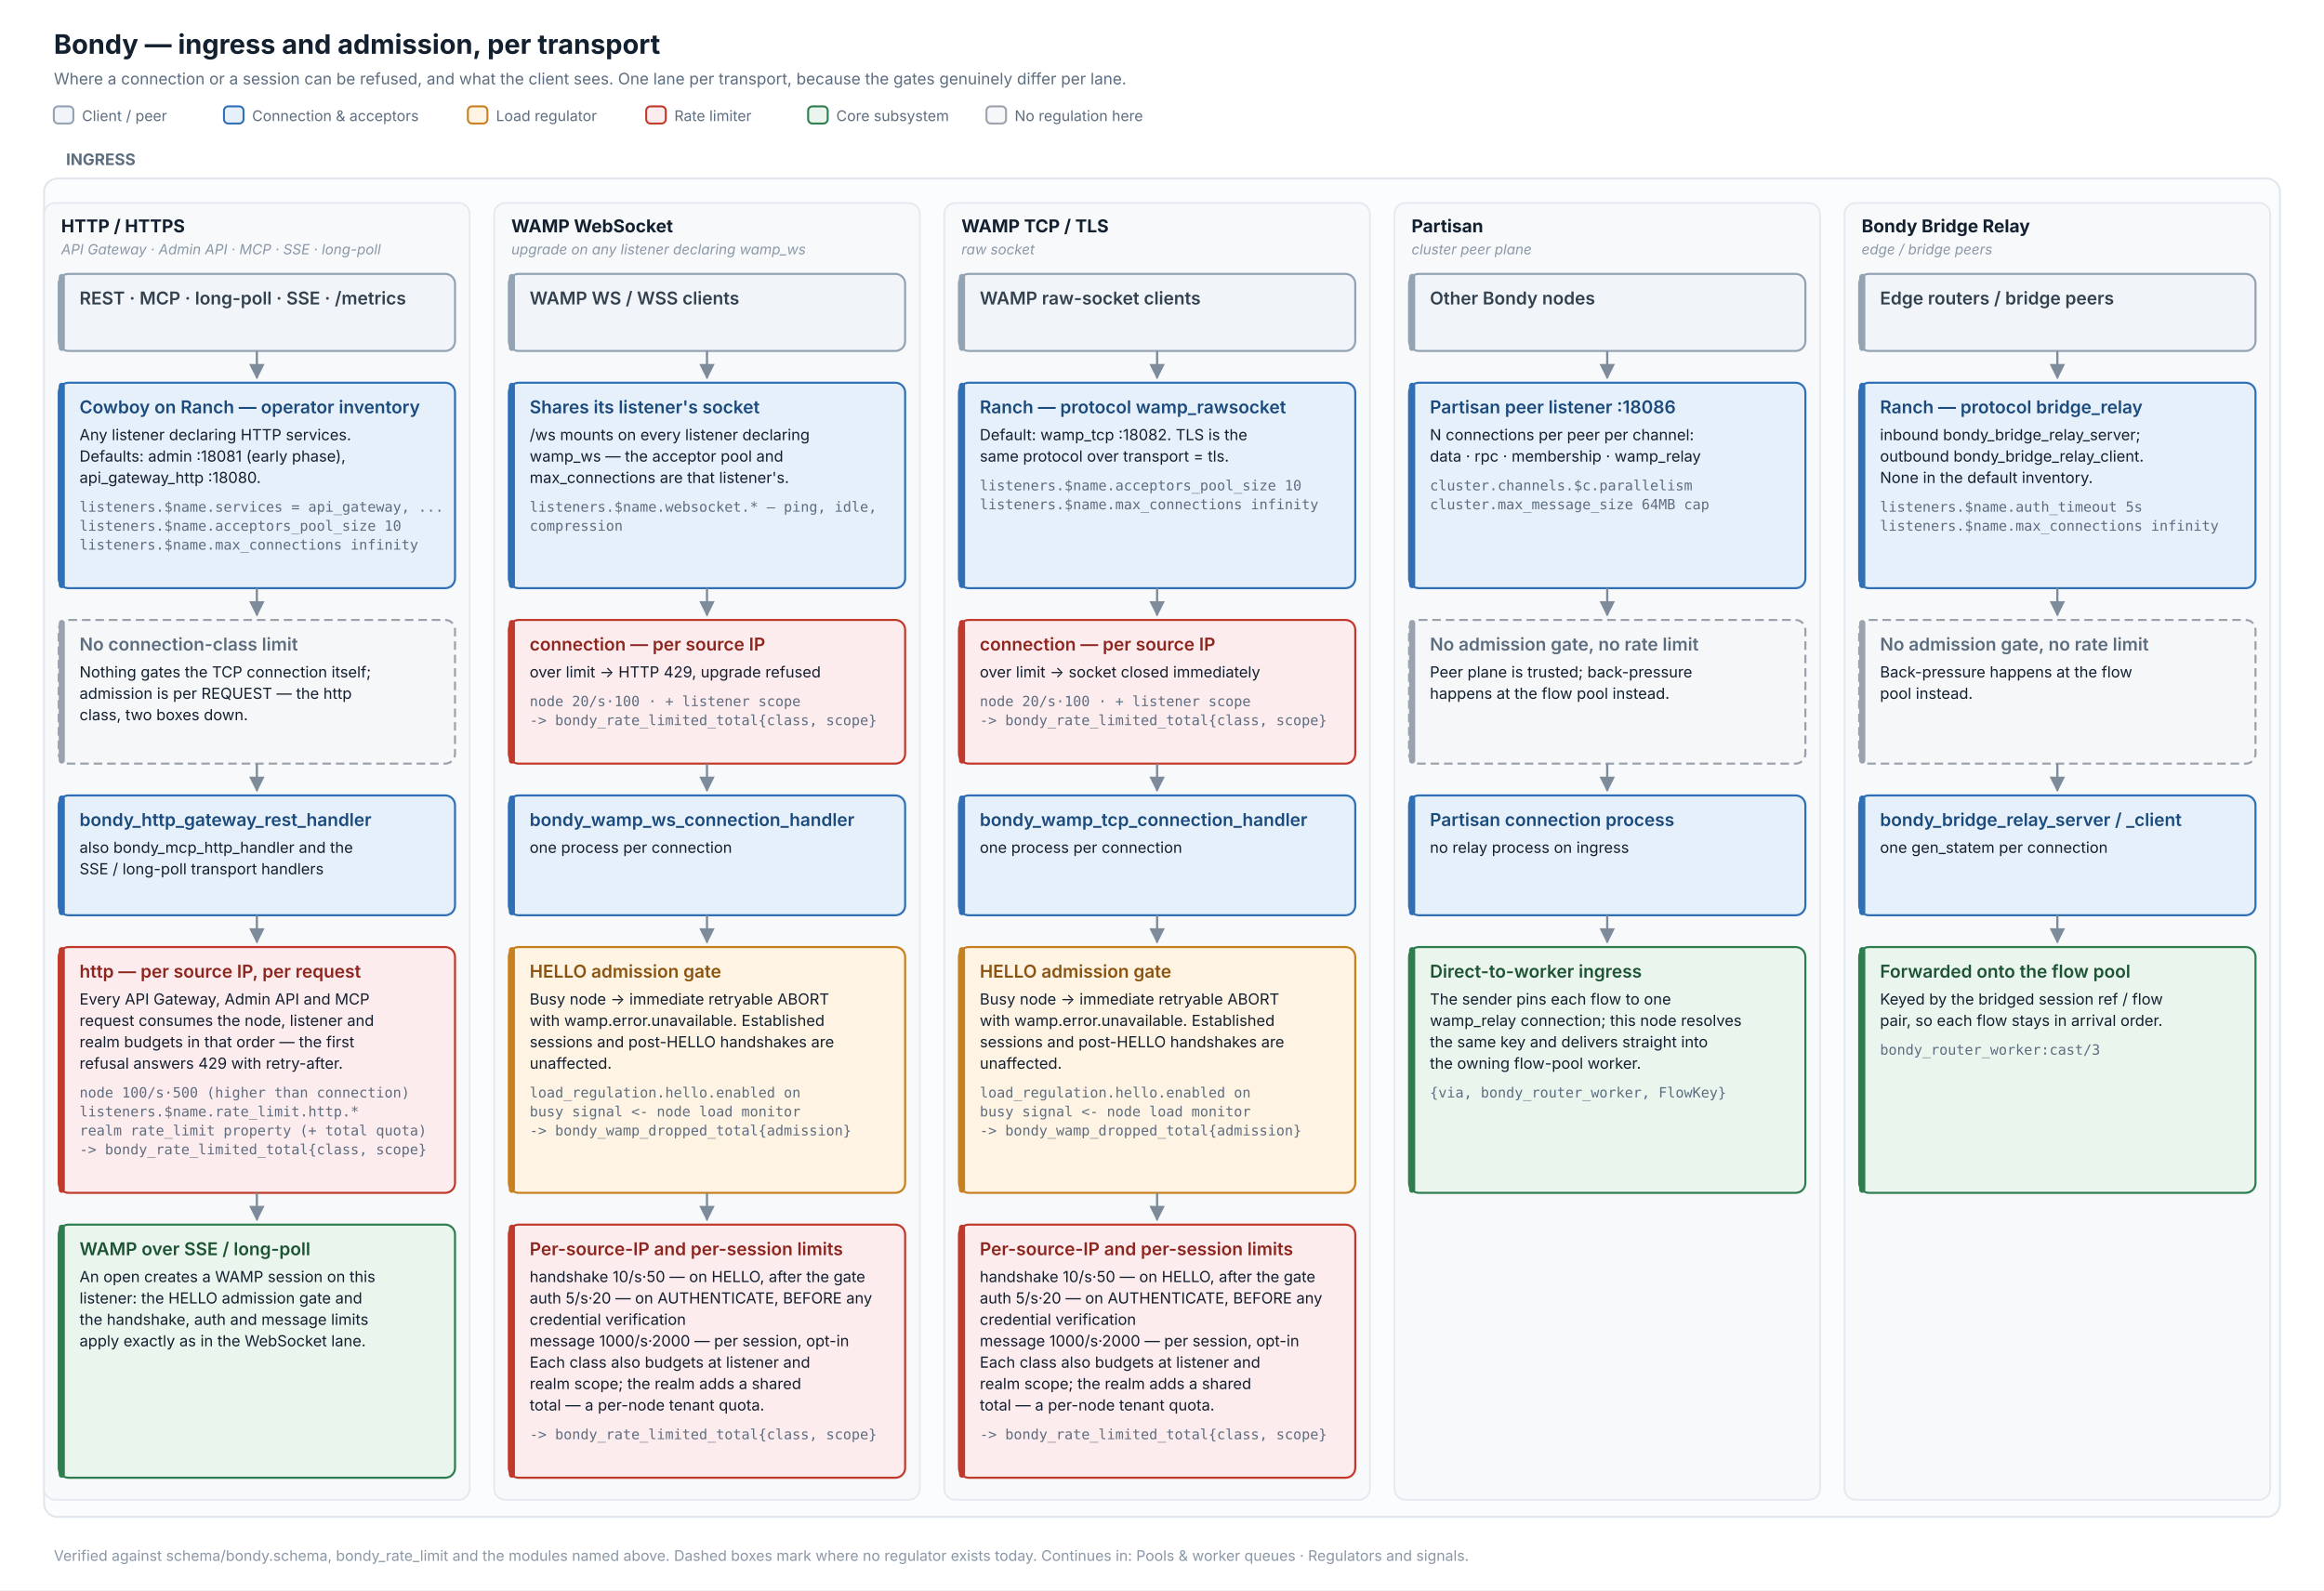
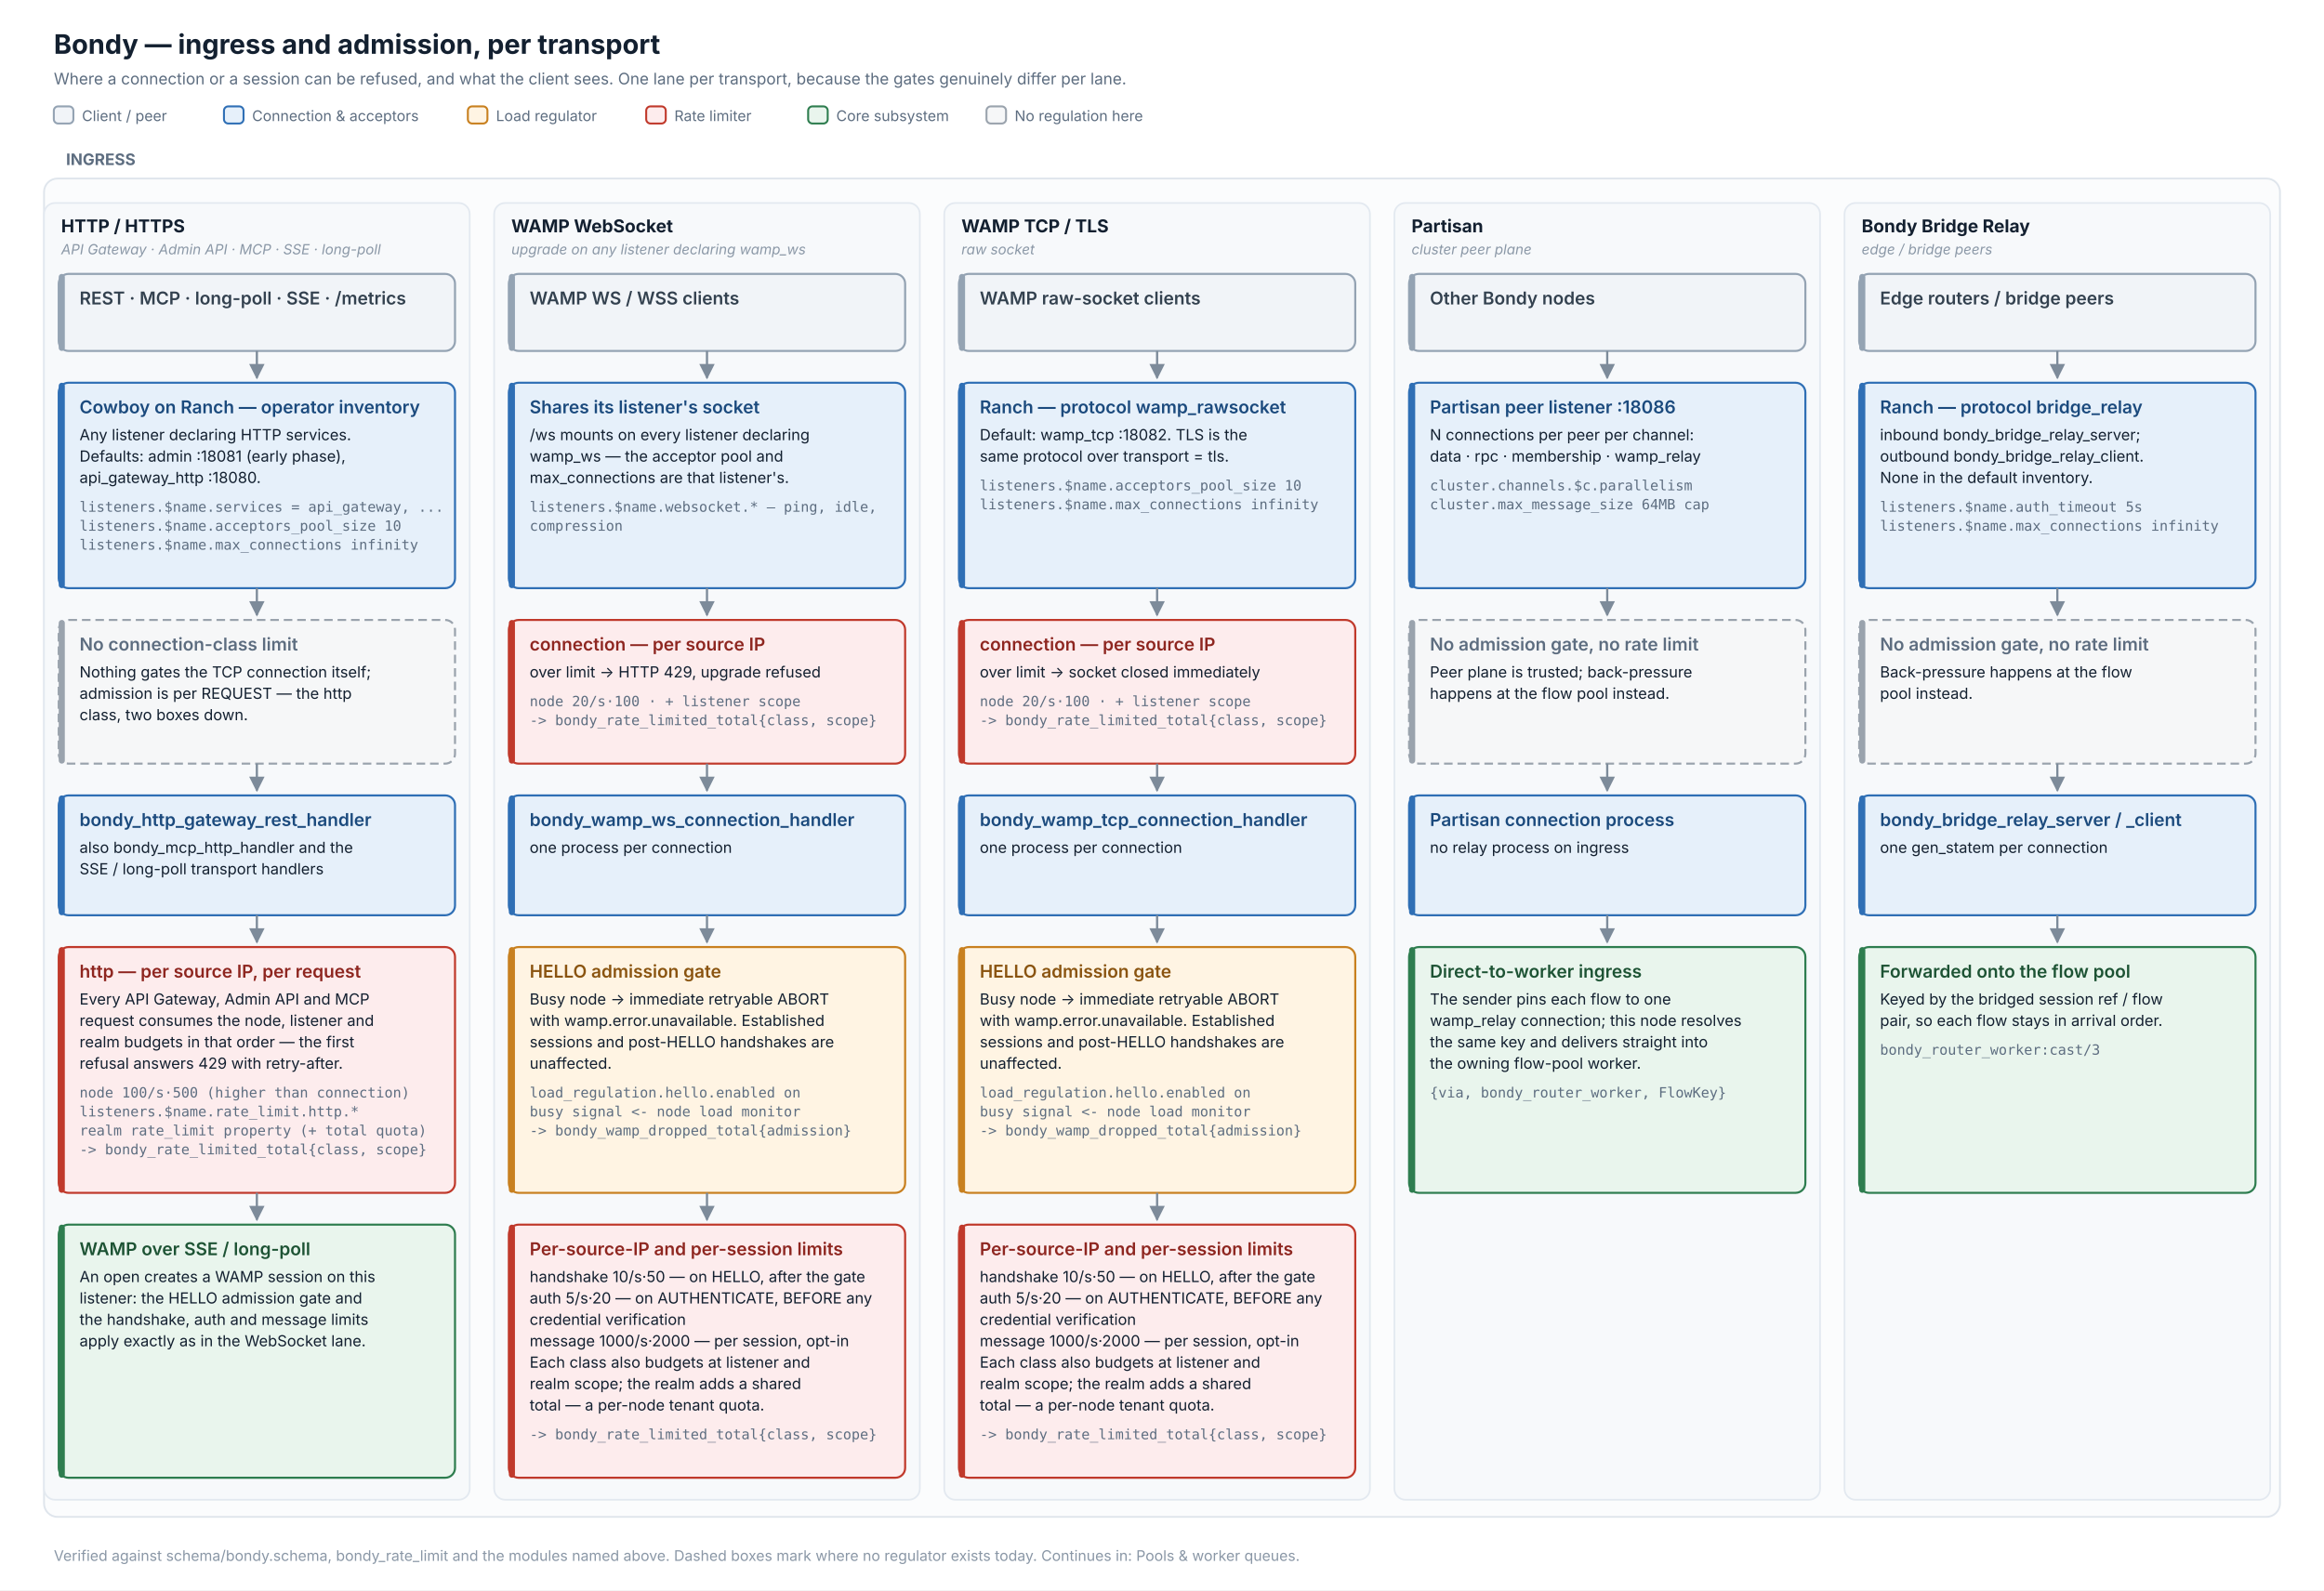
<svg xmlns="http://www.w3.org/2000/svg" width="1900" height="1300.5" viewBox="0 0 1900 1300.5" font-family="Inter, 'Helvetica Neue', Helvetica, Arial, sans-serif">
  <defs>
    <marker id="arw" viewBox="0 0 10 10" refX="9" refY="5" markerWidth="7" markerHeight="7" orient="auto-start-reverse">
      <path d="M 0 0 L 10 5 L 0 10 z" fill="#7d8b9a" />
    </marker>
  </defs>
  <rect width="1900" height="1300.5" fill="#ffffff" />
  <text x="44" y="44" font-family="Inter, 'Helvetica Neue', Helvetica, Arial, sans-serif" font-size="22" font-weight="700" fill="#132030" text-anchor="start">Bondy — ingress and admission, per transport</text>
  <text x="44" y="69" font-family="Inter, 'Helvetica Neue', Helvetica, Arial, sans-serif" font-size="13" font-weight="400" fill="#5d6d80" text-anchor="start">Where a connection or a session can be refused, and what the client sees. One lane per transport, because the gates genuinely differ per lane.</text>
  <rect x="44" y="87" width="16" height="14" rx="3.5" fill="#f1f4f8" stroke="#94a3b3" stroke-width="1.6" />
  <text x="67" y="99" font-family="Inter, 'Helvetica Neue', Helvetica, Arial, sans-serif" font-size="12" font-weight="400" fill="#5d6d80" text-anchor="start">Client / peer</text>
  <rect x="183.1" y="87" width="16" height="14" rx="3.5" fill="#e6f0fa" stroke="#2f6fb5" stroke-width="1.6" />
  <text x="206.1" y="99" font-family="Inter, 'Helvetica Neue', Helvetica, Arial, sans-serif" font-size="12" font-weight="400" fill="#5d6d80" text-anchor="start">Connection &amp; acceptors</text>
  <rect x="382.5" y="87" width="16" height="14" rx="3.5" fill="#fff4e3" stroke="#c8801f" stroke-width="1.6" />
  <text x="405.5" y="99" font-family="Inter, 'Helvetica Neue', Helvetica, Arial, sans-serif" font-size="12" font-weight="400" fill="#5d6d80" text-anchor="start">Load regulator</text>
  <rect x="528.3" y="87" width="16" height="14" rx="3.5" fill="#fdeced" stroke="#c0392b" stroke-width="1.6" />
  <text x="551.3" y="99" font-family="Inter, 'Helvetica Neue', Helvetica, Arial, sans-serif" font-size="12" font-weight="400" fill="#5d6d80" text-anchor="start">Rate limiter</text>
  <rect x="660.7" y="87" width="16" height="14" rx="3.5" fill="#e9f5ed" stroke="#2e7d4f" stroke-width="1.6" />
  <text x="683.7" y="99" font-family="Inter, 'Helvetica Neue', Helvetica, Arial, sans-serif" font-size="12" font-weight="400" fill="#5d6d80" text-anchor="start">Core subsystem</text>
  <rect x="806.5" y="87" width="16" height="14" rx="3.5" fill="#f6f7f8" stroke="#9aa3ad" stroke-width="1.6" />
  <text x="829.5" y="99" font-family="Inter, 'Helvetica Neue', Helvetica, Arial, sans-serif" font-size="12" font-weight="400" fill="#5d6d80" text-anchor="start">No regulation here</text>
  <rect x="36" y="146" width="1828" height="1094.5" rx="11" fill="#fbfcfd" stroke="#dfe5ec" stroke-width="1.5" />
  <text x="54" y="135" font-family="Inter, 'Helvetica Neue', Helvetica, Arial, sans-serif" font-size="13" font-weight="700" fill="#5d6d80" text-anchor="start">INGRESS</text>
  <rect x="36" y="166" width="348" height="1060.5" rx="9" fill="#f7f9fb" stroke="#e3e9f0" stroke-width="1.4" />
  <text x="50" y="190" font-family="Inter, 'Helvetica Neue', Helvetica, Arial, sans-serif" font-size="14.5" font-weight="700" fill="#132030" text-anchor="start">HTTP / HTTPS</text>
  <text x="50" y="208" font-family="Inter, 'Helvetica Neue', Helvetica, Arial, sans-serif" font-size="11.5" font-weight="400" fill="#8a97a6" text-anchor="start" font-style="italic">API Gateway · Admin API · MCP · SSE · long-poll</text>
  <rect x="404" y="166" width="348" height="1060.5" rx="9" fill="#f7f9fb" stroke="#e3e9f0" stroke-width="1.4" />
  <text x="418" y="190" font-family="Inter, 'Helvetica Neue', Helvetica, Arial, sans-serif" font-size="14.5" font-weight="700" fill="#132030" text-anchor="start">WAMP WebSocket</text>
  <text x="418" y="208" font-family="Inter, 'Helvetica Neue', Helvetica, Arial, sans-serif" font-size="11.5" font-weight="400" fill="#8a97a6" text-anchor="start" font-style="italic">upgrade on any listener declaring wamp_ws</text>
  <rect x="772" y="166" width="348" height="1060.5" rx="9" fill="#f7f9fb" stroke="#e3e9f0" stroke-width="1.4" />
  <text x="786" y="190" font-family="Inter, 'Helvetica Neue', Helvetica, Arial, sans-serif" font-size="14.5" font-weight="700" fill="#132030" text-anchor="start">WAMP TCP / TLS</text>
  <text x="786" y="208" font-family="Inter, 'Helvetica Neue', Helvetica, Arial, sans-serif" font-size="11.5" font-weight="400" fill="#8a97a6" text-anchor="start" font-style="italic">raw socket</text>
  <rect x="1140" y="166" width="348" height="1060.5" rx="9" fill="#f7f9fb" stroke="#e3e9f0" stroke-width="1.4" />
  <text x="1154" y="190" font-family="Inter, 'Helvetica Neue', Helvetica, Arial, sans-serif" font-size="14.5" font-weight="700" fill="#132030" text-anchor="start">Partisan</text>
  <text x="1154" y="208" font-family="Inter, 'Helvetica Neue', Helvetica, Arial, sans-serif" font-size="11.5" font-weight="400" fill="#8a97a6" text-anchor="start" font-style="italic">cluster peer plane</text>
  <rect x="1508" y="166" width="348" height="1060.5" rx="9" fill="#f7f9fb" stroke="#e3e9f0" stroke-width="1.4" />
  <text x="1522" y="190" font-family="Inter, 'Helvetica Neue', Helvetica, Arial, sans-serif" font-size="14.5" font-weight="700" fill="#132030" text-anchor="start">Bondy Bridge Relay</text>
  <text x="1522" y="208" font-family="Inter, 'Helvetica Neue', Helvetica, Arial, sans-serif" font-size="11.5" font-weight="400" fill="#8a97a6" text-anchor="start" font-style="italic">edge / bridge peers</text>
  <rect x="48" y="224" width="324" height="63" rx="8" fill="#f1f4f8" stroke="#94a3b3" stroke-width="1.7" />
  <rect x="48" y="224" width="5" height="63" rx="2.5" fill="#94a3b3" />
  <text x="65" y="249" font-family="Inter, 'Helvetica Neue', Helvetica, Arial, sans-serif" font-size="14.5" font-weight="600" fill="#33414f">REST · MCP · long-poll · SSE · /metrics</text>
  <rect x="416" y="224" width="324" height="63" rx="8" fill="#f1f4f8" stroke="#94a3b3" stroke-width="1.7" />
  <rect x="416" y="224" width="5" height="63" rx="2.5" fill="#94a3b3" />
  <text x="433" y="249" font-family="Inter, 'Helvetica Neue', Helvetica, Arial, sans-serif" font-size="14.5" font-weight="600" fill="#33414f">WAMP WS / WSS clients</text>
  <rect x="784" y="224" width="324" height="63" rx="8" fill="#f1f4f8" stroke="#94a3b3" stroke-width="1.7" />
  <rect x="784" y="224" width="5" height="63" rx="2.5" fill="#94a3b3" />
  <text x="801" y="249" font-family="Inter, 'Helvetica Neue', Helvetica, Arial, sans-serif" font-size="14.5" font-weight="600" fill="#33414f">WAMP raw-socket clients</text>
  <rect x="1152" y="224" width="324" height="63" rx="8" fill="#f1f4f8" stroke="#94a3b3" stroke-width="1.7" />
  <rect x="1152" y="224" width="5" height="63" rx="2.5" fill="#94a3b3" />
  <text x="1169" y="249" font-family="Inter, 'Helvetica Neue', Helvetica, Arial, sans-serif" font-size="14.5" font-weight="600" fill="#33414f">Other Bondy nodes</text>
  <rect x="1520" y="224" width="324" height="63" rx="8" fill="#f1f4f8" stroke="#94a3b3" stroke-width="1.7" />
  <rect x="1520" y="224" width="5" height="63" rx="2.5" fill="#94a3b3" />
  <text x="1537" y="249" font-family="Inter, 'Helvetica Neue', Helvetica, Arial, sans-serif" font-size="14.5" font-weight="600" fill="#33414f">Edge routers / bridge peers</text>
  <rect x="48" y="313" width="324" height="168.0" rx="8" fill="#e6f0fa" stroke="#2f6fb5" stroke-width="1.7" />
  <rect x="48" y="313" width="5" height="168.0" rx="2.5" fill="#2f6fb5" />
  <text x="65" y="338" font-family="Inter, 'Helvetica Neue', Helvetica, Arial, sans-serif" font-size="14.5" font-weight="600" fill="#1b4a7d">Cowboy on Ranch — operator inventory</text>
  <text x="65" y="360" font-family="Inter, 'Helvetica Neue', Helvetica, Arial, sans-serif" font-size="12.5" fill="#132030">Any listener declaring HTTP services.</text>
  <text x="65" y="377.5" font-family="Inter, 'Helvetica Neue', Helvetica, Arial, sans-serif" font-size="12.5" fill="#132030">Defaults: admin :18081 (early phase),</text>
  <text x="65" y="395.0" font-family="Inter, 'Helvetica Neue', Helvetica, Arial, sans-serif" font-size="12.5" fill="#132030">api_gateway_http :18080.</text>
  <text x="65" y="418.5" font-family="'SF Mono', 'JetBrains Mono', Menlo, Consolas, monospace" font-size="11.5" fill="#5d6d80">listeners.$name.services = api_gateway, ...</text>
  <text x="65" y="434.0" font-family="'SF Mono', 'JetBrains Mono', Menlo, Consolas, monospace" font-size="11.5" fill="#5d6d80">listeners.$name.acceptors_pool_size 10</text>
  <text x="65" y="449.5" font-family="'SF Mono', 'JetBrains Mono', Menlo, Consolas, monospace" font-size="11.5" fill="#5d6d80">listeners.$name.max_connections infinity</text>
  <line x1="210.0" y1="287" x2="210.0" y2="309" stroke="#7d8b9a" stroke-width="1.8" marker-end="url(#arw)" />
  <rect x="416" y="313" width="324" height="168.0" rx="8" fill="#e6f0fa" stroke="#2f6fb5" stroke-width="1.7" />
  <rect x="416" y="313" width="5" height="168.0" rx="2.5" fill="#2f6fb5" />
  <text x="433" y="338" font-family="Inter, 'Helvetica Neue', Helvetica, Arial, sans-serif" font-size="14.5" font-weight="600" fill="#1b4a7d">Shares its listener's socket</text>
  <text x="433" y="360" font-family="Inter, 'Helvetica Neue', Helvetica, Arial, sans-serif" font-size="12.5" fill="#132030">/ws mounts on every listener declaring</text>
  <text x="433" y="377.5" font-family="Inter, 'Helvetica Neue', Helvetica, Arial, sans-serif" font-size="12.5" fill="#132030">wamp_ws — the acceptor pool and</text>
  <text x="433" y="395.0" font-family="Inter, 'Helvetica Neue', Helvetica, Arial, sans-serif" font-size="12.5" fill="#132030">max_connections are that listener's.</text>
  <text x="433" y="418.5" font-family="'SF Mono', 'JetBrains Mono', Menlo, Consolas, monospace" font-size="11.5" fill="#5d6d80">listeners.$name.websocket.* — ping, idle,</text>
  <text x="433" y="434.0" font-family="'SF Mono', 'JetBrains Mono', Menlo, Consolas, monospace" font-size="11.5" fill="#5d6d80">  compression</text>
  <line x1="578.0" y1="287" x2="578.0" y2="309" stroke="#7d8b9a" stroke-width="1.8" marker-end="url(#arw)" />
  <rect x="784" y="313" width="324" height="168.0" rx="8" fill="#e6f0fa" stroke="#2f6fb5" stroke-width="1.7" />
  <rect x="784" y="313" width="5" height="168.0" rx="2.5" fill="#2f6fb5" />
  <text x="801" y="338" font-family="Inter, 'Helvetica Neue', Helvetica, Arial, sans-serif" font-size="14.5" font-weight="600" fill="#1b4a7d">Ranch — protocol wamp_rawsocket</text>
  <text x="801" y="360" font-family="Inter, 'Helvetica Neue', Helvetica, Arial, sans-serif" font-size="12.5" fill="#132030">Default: wamp_tcp :18082. TLS is the</text>
  <text x="801" y="377.5" font-family="Inter, 'Helvetica Neue', Helvetica, Arial, sans-serif" font-size="12.5" fill="#132030">same protocol over transport = tls.</text>
  <text x="801" y="401.0" font-family="'SF Mono', 'JetBrains Mono', Menlo, Consolas, monospace" font-size="11.5" fill="#5d6d80">listeners.$name.acceptors_pool_size 10</text>
  <text x="801" y="416.5" font-family="'SF Mono', 'JetBrains Mono', Menlo, Consolas, monospace" font-size="11.5" fill="#5d6d80">listeners.$name.max_connections infinity</text>
  <line x1="946.0" y1="287" x2="946.0" y2="309" stroke="#7d8b9a" stroke-width="1.8" marker-end="url(#arw)" />
  <rect x="1152" y="313" width="324" height="168.0" rx="8" fill="#e6f0fa" stroke="#2f6fb5" stroke-width="1.7" />
  <rect x="1152" y="313" width="5" height="168.0" rx="2.5" fill="#2f6fb5" />
  <text x="1169" y="338" font-family="Inter, 'Helvetica Neue', Helvetica, Arial, sans-serif" font-size="14.5" font-weight="600" fill="#1b4a7d">Partisan peer listener :18086</text>
  <text x="1169" y="360" font-family="Inter, 'Helvetica Neue', Helvetica, Arial, sans-serif" font-size="12.5" fill="#132030">N connections per peer per channel:</text>
  <text x="1169" y="377.5" font-family="Inter, 'Helvetica Neue', Helvetica, Arial, sans-serif" font-size="12.5" fill="#132030">data · rpc · membership · wamp_relay</text>
  <text x="1169" y="401.0" font-family="'SF Mono', 'JetBrains Mono', Menlo, Consolas, monospace" font-size="11.5" fill="#5d6d80">cluster.channels.$c.parallelism</text>
  <text x="1169" y="416.5" font-family="'SF Mono', 'JetBrains Mono', Menlo, Consolas, monospace" font-size="11.5" fill="#5d6d80">cluster.max_message_size 64MB cap</text>
  <line x1="1314.0" y1="287" x2="1314.0" y2="309" stroke="#7d8b9a" stroke-width="1.8" marker-end="url(#arw)" />
  <rect x="1520" y="313" width="324" height="168.0" rx="8" fill="#e6f0fa" stroke="#2f6fb5" stroke-width="1.7" />
  <rect x="1520" y="313" width="5" height="168.0" rx="2.5" fill="#2f6fb5" />
  <text x="1537" y="338" font-family="Inter, 'Helvetica Neue', Helvetica, Arial, sans-serif" font-size="14.5" font-weight="600" fill="#1b4a7d">Ranch — protocol bridge_relay</text>
  <text x="1537" y="360" font-family="Inter, 'Helvetica Neue', Helvetica, Arial, sans-serif" font-size="12.5" fill="#132030">inbound bondy_bridge_relay_server;</text>
  <text x="1537" y="377.5" font-family="Inter, 'Helvetica Neue', Helvetica, Arial, sans-serif" font-size="12.5" fill="#132030">outbound bondy_bridge_relay_client.</text>
  <text x="1537" y="395.0" font-family="Inter, 'Helvetica Neue', Helvetica, Arial, sans-serif" font-size="12.5" fill="#132030">None in the default inventory.</text>
  <text x="1537" y="418.5" font-family="'SF Mono', 'JetBrains Mono', Menlo, Consolas, monospace" font-size="11.5" fill="#5d6d80">listeners.$name.auth_timeout 5s</text>
  <text x="1537" y="434.0" font-family="'SF Mono', 'JetBrains Mono', Menlo, Consolas, monospace" font-size="11.5" fill="#5d6d80">listeners.$name.max_connections infinity</text>
  <line x1="1682.0" y1="287" x2="1682.0" y2="309" stroke="#7d8b9a" stroke-width="1.8" marker-end="url(#arw)" />
  <rect x="48" y="507.0" width="324" height="117.5" rx="8" fill="#f6f7f8" stroke="#9aa3ad" stroke-width="1.7" stroke-dasharray="7 4" />
  <rect x="48" y="507.0" width="5" height="117.5" rx="2.5" fill="#9aa3ad" />
  <text x="65" y="532.0" font-family="Inter, 'Helvetica Neue', Helvetica, Arial, sans-serif" font-size="14.5" font-weight="600" fill="#5d6d80">No connection-class limit</text>
  <text x="65" y="554.0" font-family="Inter, 'Helvetica Neue', Helvetica, Arial, sans-serif" font-size="12.5" fill="#132030">Nothing gates the TCP connection itself;</text>
  <text x="65" y="571.5" font-family="Inter, 'Helvetica Neue', Helvetica, Arial, sans-serif" font-size="12.5" fill="#132030">admission is per REQUEST — the http</text>
  <text x="65" y="589.0" font-family="Inter, 'Helvetica Neue', Helvetica, Arial, sans-serif" font-size="12.5" fill="#132030">class, two boxes down.</text>
  <line x1="210.0" y1="481.0" x2="210.0" y2="503.0" stroke="#7d8b9a" stroke-width="1.8" marker-end="url(#arw)" />
  <rect x="416" y="507.0" width="324" height="117.5" rx="8" fill="#fdeced" stroke="#c0392b" stroke-width="1.7" />
  <rect x="416" y="507.0" width="5" height="117.5" rx="2.5" fill="#c0392b" />
  <text x="433" y="532.0" font-family="Inter, 'Helvetica Neue', Helvetica, Arial, sans-serif" font-size="14.5" font-weight="600" fill="#8e2620">connection — per source IP</text>
  <text x="433" y="554.0" font-family="Inter, 'Helvetica Neue', Helvetica, Arial, sans-serif" font-size="12.5" fill="#132030">over limit → HTTP 429, upgrade refused</text>
  <text x="433" y="577.5" font-family="'SF Mono', 'JetBrains Mono', Menlo, Consolas, monospace" font-size="11.5" fill="#5d6d80">node 20/s·100 · + listener scope</text>
  <text x="433" y="593.0" font-family="'SF Mono', 'JetBrains Mono', Menlo, Consolas, monospace" font-size="11.5" fill="#5d6d80">-&gt; bondy_rate_limited_total{class, scope}</text>
  <line x1="578.0" y1="481.0" x2="578.0" y2="503.0" stroke="#7d8b9a" stroke-width="1.8" marker-end="url(#arw)" />
  <rect x="784" y="507.0" width="324" height="117.5" rx="8" fill="#fdeced" stroke="#c0392b" stroke-width="1.7" />
  <rect x="784" y="507.0" width="5" height="117.5" rx="2.5" fill="#c0392b" />
  <text x="801" y="532.0" font-family="Inter, 'Helvetica Neue', Helvetica, Arial, sans-serif" font-size="14.5" font-weight="600" fill="#8e2620">connection — per source IP</text>
  <text x="801" y="554.0" font-family="Inter, 'Helvetica Neue', Helvetica, Arial, sans-serif" font-size="12.5" fill="#132030">over limit → socket closed immediately</text>
  <text x="801" y="577.5" font-family="'SF Mono', 'JetBrains Mono', Menlo, Consolas, monospace" font-size="11.5" fill="#5d6d80">node 20/s·100 · + listener scope</text>
  <text x="801" y="593.0" font-family="'SF Mono', 'JetBrains Mono', Menlo, Consolas, monospace" font-size="11.5" fill="#5d6d80">-&gt; bondy_rate_limited_total{class, scope}</text>
  <line x1="946.0" y1="481.0" x2="946.0" y2="503.0" stroke="#7d8b9a" stroke-width="1.8" marker-end="url(#arw)" />
  <rect x="1152" y="507.0" width="324" height="117.5" rx="8" fill="#f6f7f8" stroke="#9aa3ad" stroke-width="1.7" stroke-dasharray="7 4" />
  <rect x="1152" y="507.0" width="5" height="117.5" rx="2.5" fill="#9aa3ad" />
  <text x="1169" y="532.0" font-family="Inter, 'Helvetica Neue', Helvetica, Arial, sans-serif" font-size="14.5" font-weight="600" fill="#5d6d80">No admission gate, no rate limit</text>
  <text x="1169" y="554.0" font-family="Inter, 'Helvetica Neue', Helvetica, Arial, sans-serif" font-size="12.5" fill="#132030">Peer plane is trusted; back-pressure</text>
  <text x="1169" y="571.5" font-family="Inter, 'Helvetica Neue', Helvetica, Arial, sans-serif" font-size="12.5" fill="#132030">happens at the flow pool instead.</text>
  <line x1="1314.0" y1="481.0" x2="1314.0" y2="503.0" stroke="#7d8b9a" stroke-width="1.8" marker-end="url(#arw)" />
  <rect x="1520" y="507.0" width="324" height="117.5" rx="8" fill="#f6f7f8" stroke="#9aa3ad" stroke-width="1.7" stroke-dasharray="7 4" />
  <rect x="1520" y="507.0" width="5" height="117.5" rx="2.5" fill="#9aa3ad" />
  <text x="1537" y="532.0" font-family="Inter, 'Helvetica Neue', Helvetica, Arial, sans-serif" font-size="14.5" font-weight="600" fill="#5d6d80">No admission gate, no rate limit</text>
  <text x="1537" y="554.0" font-family="Inter, 'Helvetica Neue', Helvetica, Arial, sans-serif" font-size="12.5" fill="#132030">Back-pressure happens at the flow</text>
  <text x="1537" y="571.5" font-family="Inter, 'Helvetica Neue', Helvetica, Arial, sans-serif" font-size="12.5" fill="#132030">pool instead.</text>
  <line x1="1682.0" y1="481.0" x2="1682.0" y2="503.0" stroke="#7d8b9a" stroke-width="1.8" marker-end="url(#arw)" />
  <rect x="48" y="650.5" width="324" height="98.0" rx="8" fill="#e6f0fa" stroke="#2f6fb5" stroke-width="1.7" />
  <rect x="48" y="650.5" width="5" height="98.0" rx="2.5" fill="#2f6fb5" />
  <text x="65" y="675.5" font-family="Inter, 'Helvetica Neue', Helvetica, Arial, sans-serif" font-size="14.5" font-weight="600" fill="#1b4a7d">bondy_http_gateway_rest_handler</text>
  <text x="65" y="697.5" font-family="Inter, 'Helvetica Neue', Helvetica, Arial, sans-serif" font-size="12.5" fill="#132030">also bondy_mcp_http_handler and the</text>
  <text x="65" y="715.0" font-family="Inter, 'Helvetica Neue', Helvetica, Arial, sans-serif" font-size="12.5" fill="#132030">SSE / long-poll transport handlers</text>
  <line x1="210.0" y1="624.5" x2="210.0" y2="646.5" stroke="#7d8b9a" stroke-width="1.8" marker-end="url(#arw)" />
  <rect x="416" y="650.5" width="324" height="98.0" rx="8" fill="#e6f0fa" stroke="#2f6fb5" stroke-width="1.7" />
  <rect x="416" y="650.5" width="5" height="98.0" rx="2.5" fill="#2f6fb5" />
  <text x="433" y="675.5" font-family="Inter, 'Helvetica Neue', Helvetica, Arial, sans-serif" font-size="14.5" font-weight="600" fill="#1b4a7d">bondy_wamp_ws_connection_handler</text>
  <text x="433" y="697.5" font-family="Inter, 'Helvetica Neue', Helvetica, Arial, sans-serif" font-size="12.5" fill="#132030">one process per connection</text>
  <line x1="578.0" y1="624.5" x2="578.0" y2="646.5" stroke="#7d8b9a" stroke-width="1.8" marker-end="url(#arw)" />
  <rect x="784" y="650.5" width="324" height="98.0" rx="8" fill="#e6f0fa" stroke="#2f6fb5" stroke-width="1.7" />
  <rect x="784" y="650.5" width="5" height="98.0" rx="2.5" fill="#2f6fb5" />
  <text x="801" y="675.5" font-family="Inter, 'Helvetica Neue', Helvetica, Arial, sans-serif" font-size="14.5" font-weight="600" fill="#1b4a7d">bondy_wamp_tcp_connection_handler</text>
  <text x="801" y="697.5" font-family="Inter, 'Helvetica Neue', Helvetica, Arial, sans-serif" font-size="12.5" fill="#132030">one process per connection</text>
  <line x1="946.0" y1="624.5" x2="946.0" y2="646.5" stroke="#7d8b9a" stroke-width="1.8" marker-end="url(#arw)" />
  <rect x="1152" y="650.5" width="324" height="98.0" rx="8" fill="#e6f0fa" stroke="#2f6fb5" stroke-width="1.7" />
  <rect x="1152" y="650.5" width="5" height="98.0" rx="2.5" fill="#2f6fb5" />
  <text x="1169" y="675.5" font-family="Inter, 'Helvetica Neue', Helvetica, Arial, sans-serif" font-size="14.5" font-weight="600" fill="#1b4a7d">Partisan connection process</text>
  <text x="1169" y="697.5" font-family="Inter, 'Helvetica Neue', Helvetica, Arial, sans-serif" font-size="12.5" fill="#132030">no relay process on ingress</text>
  <line x1="1314.0" y1="624.5" x2="1314.0" y2="646.5" stroke="#7d8b9a" stroke-width="1.8" marker-end="url(#arw)" />
  <rect x="1520" y="650.5" width="324" height="98.0" rx="8" fill="#e6f0fa" stroke="#2f6fb5" stroke-width="1.7" />
  <rect x="1520" y="650.5" width="5" height="98.0" rx="2.5" fill="#2f6fb5" />
  <text x="1537" y="675.5" font-family="Inter, 'Helvetica Neue', Helvetica, Arial, sans-serif" font-size="14.5" font-weight="600" fill="#1b4a7d">bondy_bridge_relay_server / _client</text>
  <text x="1537" y="697.5" font-family="Inter, 'Helvetica Neue', Helvetica, Arial, sans-serif" font-size="12.5" fill="#132030">one gen_statem per connection</text>
  <line x1="1682.0" y1="624.5" x2="1682.0" y2="646.5" stroke="#7d8b9a" stroke-width="1.8" marker-end="url(#arw)" />
  <rect x="48" y="774.5" width="324" height="201.0" rx="8" fill="#fdeced" stroke="#c0392b" stroke-width="1.7" />
  <rect x="48" y="774.5" width="5" height="201.0" rx="2.5" fill="#c0392b" />
  <text x="65" y="799.5" font-family="Inter, 'Helvetica Neue', Helvetica, Arial, sans-serif" font-size="14.5" font-weight="600" fill="#8e2620">http — per source IP, per request</text>
  <text x="65" y="821.5" font-family="Inter, 'Helvetica Neue', Helvetica, Arial, sans-serif" font-size="12.5" fill="#132030">Every API Gateway, Admin API and MCP</text>
  <text x="65" y="839.0" font-family="Inter, 'Helvetica Neue', Helvetica, Arial, sans-serif" font-size="12.5" fill="#132030">request consumes the node, listener and</text>
  <text x="65" y="856.5" font-family="Inter, 'Helvetica Neue', Helvetica, Arial, sans-serif" font-size="12.5" fill="#132030">realm budgets in that order — the first</text>
  <text x="65" y="874.0" font-family="Inter, 'Helvetica Neue', Helvetica, Arial, sans-serif" font-size="12.5" fill="#132030">refusal answers 429 with retry-after.</text>
  <text x="65" y="897.5" font-family="'SF Mono', 'JetBrains Mono', Menlo, Consolas, monospace" font-size="11.5" fill="#5d6d80">node 100/s·500 (higher than connection)</text>
  <text x="65" y="913.0" font-family="'SF Mono', 'JetBrains Mono', Menlo, Consolas, monospace" font-size="11.5" fill="#5d6d80">listeners.$name.rate_limit.http.*</text>
  <text x="65" y="928.5" font-family="'SF Mono', 'JetBrains Mono', Menlo, Consolas, monospace" font-size="11.5" fill="#5d6d80">realm rate_limit property (+ total quota)</text>
  <text x="65" y="944.0" font-family="'SF Mono', 'JetBrains Mono', Menlo, Consolas, monospace" font-size="11.5" fill="#5d6d80">-&gt; bondy_rate_limited_total{class, scope}</text>
  <line x1="210.0" y1="748.5" x2="210.0" y2="770.5" stroke="#7d8b9a" stroke-width="1.8" marker-end="url(#arw)" />
  <rect x="416" y="774.5" width="324" height="201.0" rx="8" fill="#fff4e3" stroke="#c8801f" stroke-width="1.7" />
  <rect x="416" y="774.5" width="5" height="201.0" rx="2.5" fill="#c8801f" />
  <text x="433" y="799.5" font-family="Inter, 'Helvetica Neue', Helvetica, Arial, sans-serif" font-size="14.5" font-weight="600" fill="#8a5410">HELLO admission gate</text>
  <text x="433" y="821.5" font-family="Inter, 'Helvetica Neue', Helvetica, Arial, sans-serif" font-size="12.5" fill="#132030">Busy node → immediate retryable ABORT</text>
  <text x="433" y="839.0" font-family="Inter, 'Helvetica Neue', Helvetica, Arial, sans-serif" font-size="12.5" fill="#132030">with wamp.error.unavailable. Established</text>
  <text x="433" y="856.5" font-family="Inter, 'Helvetica Neue', Helvetica, Arial, sans-serif" font-size="12.5" fill="#132030">sessions and post-HELLO handshakes are</text>
  <text x="433" y="874.0" font-family="Inter, 'Helvetica Neue', Helvetica, Arial, sans-serif" font-size="12.5" fill="#132030">unaffected.</text>
  <text x="433" y="897.5" font-family="'SF Mono', 'JetBrains Mono', Menlo, Consolas, monospace" font-size="11.5" fill="#5d6d80">load_regulation.hello.enabled  on</text>
  <text x="433" y="913.0" font-family="'SF Mono', 'JetBrains Mono', Menlo, Consolas, monospace" font-size="11.5" fill="#5d6d80">busy signal &lt;- node load monitor</text>
  <text x="433" y="928.5" font-family="'SF Mono', 'JetBrains Mono', Menlo, Consolas, monospace" font-size="11.5" fill="#5d6d80">-&gt; bondy_wamp_dropped_total{admission}</text>
  <line x1="578.0" y1="748.5" x2="578.0" y2="770.5" stroke="#7d8b9a" stroke-width="1.8" marker-end="url(#arw)" />
  <rect x="784" y="774.5" width="324" height="201.0" rx="8" fill="#fff4e3" stroke="#c8801f" stroke-width="1.7" />
  <rect x="784" y="774.5" width="5" height="201.0" rx="2.5" fill="#c8801f" />
  <text x="801" y="799.5" font-family="Inter, 'Helvetica Neue', Helvetica, Arial, sans-serif" font-size="14.5" font-weight="600" fill="#8a5410">HELLO admission gate</text>
  <text x="801" y="821.5" font-family="Inter, 'Helvetica Neue', Helvetica, Arial, sans-serif" font-size="12.5" fill="#132030">Busy node → immediate retryable ABORT</text>
  <text x="801" y="839.0" font-family="Inter, 'Helvetica Neue', Helvetica, Arial, sans-serif" font-size="12.5" fill="#132030">with wamp.error.unavailable. Established</text>
  <text x="801" y="856.5" font-family="Inter, 'Helvetica Neue', Helvetica, Arial, sans-serif" font-size="12.5" fill="#132030">sessions and post-HELLO handshakes are</text>
  <text x="801" y="874.0" font-family="Inter, 'Helvetica Neue', Helvetica, Arial, sans-serif" font-size="12.5" fill="#132030">unaffected.</text>
  <text x="801" y="897.5" font-family="'SF Mono', 'JetBrains Mono', Menlo, Consolas, monospace" font-size="11.5" fill="#5d6d80">load_regulation.hello.enabled  on</text>
  <text x="801" y="913.0" font-family="'SF Mono', 'JetBrains Mono', Menlo, Consolas, monospace" font-size="11.5" fill="#5d6d80">busy signal &lt;- node load monitor</text>
  <text x="801" y="928.5" font-family="'SF Mono', 'JetBrains Mono', Menlo, Consolas, monospace" font-size="11.5" fill="#5d6d80">-&gt; bondy_wamp_dropped_total{admission}</text>
  <line x1="946.0" y1="748.5" x2="946.0" y2="770.5" stroke="#7d8b9a" stroke-width="1.8" marker-end="url(#arw)" />
  <rect x="1152" y="774.5" width="324" height="201.0" rx="8" fill="#e9f5ed" stroke="#2e7d4f" stroke-width="1.7" />
  <rect x="1152" y="774.5" width="5" height="201.0" rx="2.5" fill="#2e7d4f" />
  <text x="1169" y="799.5" font-family="Inter, 'Helvetica Neue', Helvetica, Arial, sans-serif" font-size="14.5" font-weight="600" fill="#1d5334">Direct-to-worker ingress</text>
  <text x="1169" y="821.5" font-family="Inter, 'Helvetica Neue', Helvetica, Arial, sans-serif" font-size="12.5" fill="#132030">The sender pins each flow to one</text>
  <text x="1169" y="839.0" font-family="Inter, 'Helvetica Neue', Helvetica, Arial, sans-serif" font-size="12.5" fill="#132030">wamp_relay connection; this node resolves</text>
  <text x="1169" y="856.5" font-family="Inter, 'Helvetica Neue', Helvetica, Arial, sans-serif" font-size="12.5" fill="#132030">the same key and delivers straight into</text>
  <text x="1169" y="874.0" font-family="Inter, 'Helvetica Neue', Helvetica, Arial, sans-serif" font-size="12.5" fill="#132030">the owning flow-pool worker.</text>
  <text x="1169" y="897.5" font-family="'SF Mono', 'JetBrains Mono', Menlo, Consolas, monospace" font-size="11.5" fill="#5d6d80">{via, bondy_router_worker, FlowKey}</text>
  <line x1="1314.0" y1="748.5" x2="1314.0" y2="770.5" stroke="#7d8b9a" stroke-width="1.8" marker-end="url(#arw)" />
  <rect x="1520" y="774.5" width="324" height="201.0" rx="8" fill="#e9f5ed" stroke="#2e7d4f" stroke-width="1.7" />
  <rect x="1520" y="774.5" width="5" height="201.0" rx="2.5" fill="#2e7d4f" />
  <text x="1537" y="799.5" font-family="Inter, 'Helvetica Neue', Helvetica, Arial, sans-serif" font-size="14.5" font-weight="600" fill="#1d5334">Forwarded onto the flow pool</text>
  <text x="1537" y="821.5" font-family="Inter, 'Helvetica Neue', Helvetica, Arial, sans-serif" font-size="12.5" fill="#132030">Keyed by the bridged session ref / flow</text>
  <text x="1537" y="839.0" font-family="Inter, 'Helvetica Neue', Helvetica, Arial, sans-serif" font-size="12.5" fill="#132030">pair, so each flow stays in arrival order.</text>
  <text x="1537" y="862.5" font-family="'SF Mono', 'JetBrains Mono', Menlo, Consolas, monospace" font-size="11.5" fill="#5d6d80">bondy_router_worker:cast/3</text>
  <line x1="1682.0" y1="748.5" x2="1682.0" y2="770.5" stroke="#7d8b9a" stroke-width="1.8" marker-end="url(#arw)" />
  <rect x="48" y="1001.5" width="324" height="207.0" rx="8" fill="#e9f5ed" stroke="#2e7d4f" stroke-width="1.7" />
  <rect x="48" y="1001.5" width="5" height="207.0" rx="2.5" fill="#2e7d4f" />
  <text x="65" y="1026.5" font-family="Inter, 'Helvetica Neue', Helvetica, Arial, sans-serif" font-size="14.5" font-weight="600" fill="#1d5334">WAMP over SSE / long-poll</text>
  <text x="65" y="1048.5" font-family="Inter, 'Helvetica Neue', Helvetica, Arial, sans-serif" font-size="12.5" fill="#132030">An open creates a WAMP session on this</text>
  <text x="65" y="1066.0" font-family="Inter, 'Helvetica Neue', Helvetica, Arial, sans-serif" font-size="12.5" fill="#132030">listener: the HELLO admission gate and</text>
  <text x="65" y="1083.5" font-family="Inter, 'Helvetica Neue', Helvetica, Arial, sans-serif" font-size="12.5" fill="#132030">the handshake, auth and message limits</text>
  <text x="65" y="1101.0" font-family="Inter, 'Helvetica Neue', Helvetica, Arial, sans-serif" font-size="12.5" fill="#132030">apply exactly as in the WebSocket lane.</text>
  <line x1="210.0" y1="975.5" x2="210.0" y2="997.5" stroke="#7d8b9a" stroke-width="1.8" marker-end="url(#arw)" />
  <rect x="416" y="1001.5" width="324" height="207.0" rx="8" fill="#fdeced" stroke="#c0392b" stroke-width="1.7" />
  <rect x="416" y="1001.5" width="5" height="207.0" rx="2.5" fill="#c0392b" />
  <text x="433" y="1026.5" font-family="Inter, 'Helvetica Neue', Helvetica, Arial, sans-serif" font-size="14.5" font-weight="600" fill="#8e2620">Per-source-IP and per-session limits</text>
  <text x="433" y="1048.5" font-family="Inter, 'Helvetica Neue', Helvetica, Arial, sans-serif" font-size="12.5" fill="#132030">handshake 10/s·50 — on HELLO, after the gate</text>
  <text x="433" y="1066.0" font-family="Inter, 'Helvetica Neue', Helvetica, Arial, sans-serif" font-size="12.5" fill="#132030">auth 5/s·20 — on AUTHENTICATE, BEFORE any</text>
  <text x="433" y="1083.5" font-family="Inter, 'Helvetica Neue', Helvetica, Arial, sans-serif" font-size="12.5" fill="#132030">   credential verification</text>
  <text x="433" y="1101.0" font-family="Inter, 'Helvetica Neue', Helvetica, Arial, sans-serif" font-size="12.5" fill="#132030">message 1000/s·2000 — per session, opt-in</text>
  <text x="433" y="1118.5" font-family="Inter, 'Helvetica Neue', Helvetica, Arial, sans-serif" font-size="12.5" fill="#132030">Each class also budgets at listener and</text>
  <text x="433" y="1136.0" font-family="Inter, 'Helvetica Neue', Helvetica, Arial, sans-serif" font-size="12.5" fill="#132030">realm scope; the realm adds a shared</text>
  <text x="433" y="1153.5" font-family="Inter, 'Helvetica Neue', Helvetica, Arial, sans-serif" font-size="12.5" fill="#132030">total — a per-node tenant quota.</text>
  <text x="433" y="1177.0" font-family="'SF Mono', 'JetBrains Mono', Menlo, Consolas, monospace" font-size="11.5" fill="#5d6d80">-&gt; bondy_rate_limited_total{class, scope}</text>
  <line x1="578.0" y1="975.5" x2="578.0" y2="997.5" stroke="#7d8b9a" stroke-width="1.8" marker-end="url(#arw)" />
  <rect x="784" y="1001.5" width="324" height="207.0" rx="8" fill="#fdeced" stroke="#c0392b" stroke-width="1.7" />
  <rect x="784" y="1001.5" width="5" height="207.0" rx="2.5" fill="#c0392b" />
  <text x="801" y="1026.5" font-family="Inter, 'Helvetica Neue', Helvetica, Arial, sans-serif" font-size="14.5" font-weight="600" fill="#8e2620">Per-source-IP and per-session limits</text>
  <text x="801" y="1048.5" font-family="Inter, 'Helvetica Neue', Helvetica, Arial, sans-serif" font-size="12.5" fill="#132030">handshake 10/s·50 — on HELLO, after the gate</text>
  <text x="801" y="1066.0" font-family="Inter, 'Helvetica Neue', Helvetica, Arial, sans-serif" font-size="12.5" fill="#132030">auth 5/s·20 — on AUTHENTICATE, BEFORE any</text>
  <text x="801" y="1083.5" font-family="Inter, 'Helvetica Neue', Helvetica, Arial, sans-serif" font-size="12.5" fill="#132030">   credential verification</text>
  <text x="801" y="1101.0" font-family="Inter, 'Helvetica Neue', Helvetica, Arial, sans-serif" font-size="12.5" fill="#132030">message 1000/s·2000 — per session, opt-in</text>
  <text x="801" y="1118.5" font-family="Inter, 'Helvetica Neue', Helvetica, Arial, sans-serif" font-size="12.5" fill="#132030">Each class also budgets at listener and</text>
  <text x="801" y="1136.0" font-family="Inter, 'Helvetica Neue', Helvetica, Arial, sans-serif" font-size="12.5" fill="#132030">realm scope; the realm adds a shared</text>
  <text x="801" y="1153.5" font-family="Inter, 'Helvetica Neue', Helvetica, Arial, sans-serif" font-size="12.5" fill="#132030">total — a per-node tenant quota.</text>
  <text x="801" y="1177.0" font-family="'SF Mono', 'JetBrains Mono', Menlo, Consolas, monospace" font-size="11.5" fill="#5d6d80">-&gt; bondy_rate_limited_total{class, scope}</text>
  <line x1="946.0" y1="975.5" x2="946.0" y2="997.5" stroke="#7d8b9a" stroke-width="1.8" marker-end="url(#arw)" />
-   <text x="44" y="1276.5" font-family="Inter, 'Helvetica Neue', Helvetica, Arial, sans-serif" font-size="12" font-weight="400" fill="#8a97a6" text-anchor="start">Verified against schema/bondy.schema, bondy_rate_limit and the modules named above. Dashed boxes mark where no regulator exists today.   Continues in: Pools &amp; worker queues · Regulators and signals.</text>
+   <text x="44" y="1276.5" font-family="Inter, 'Helvetica Neue', Helvetica, Arial, sans-serif" font-size="12" font-weight="400" fill="#8a97a6" text-anchor="start">Verified against schema/bondy.schema, bondy_rate_limit and the modules named above. Dashed boxes mark where no regulator exists today.   Continues in: Pools &amp; worker queues.</text>
</svg>
